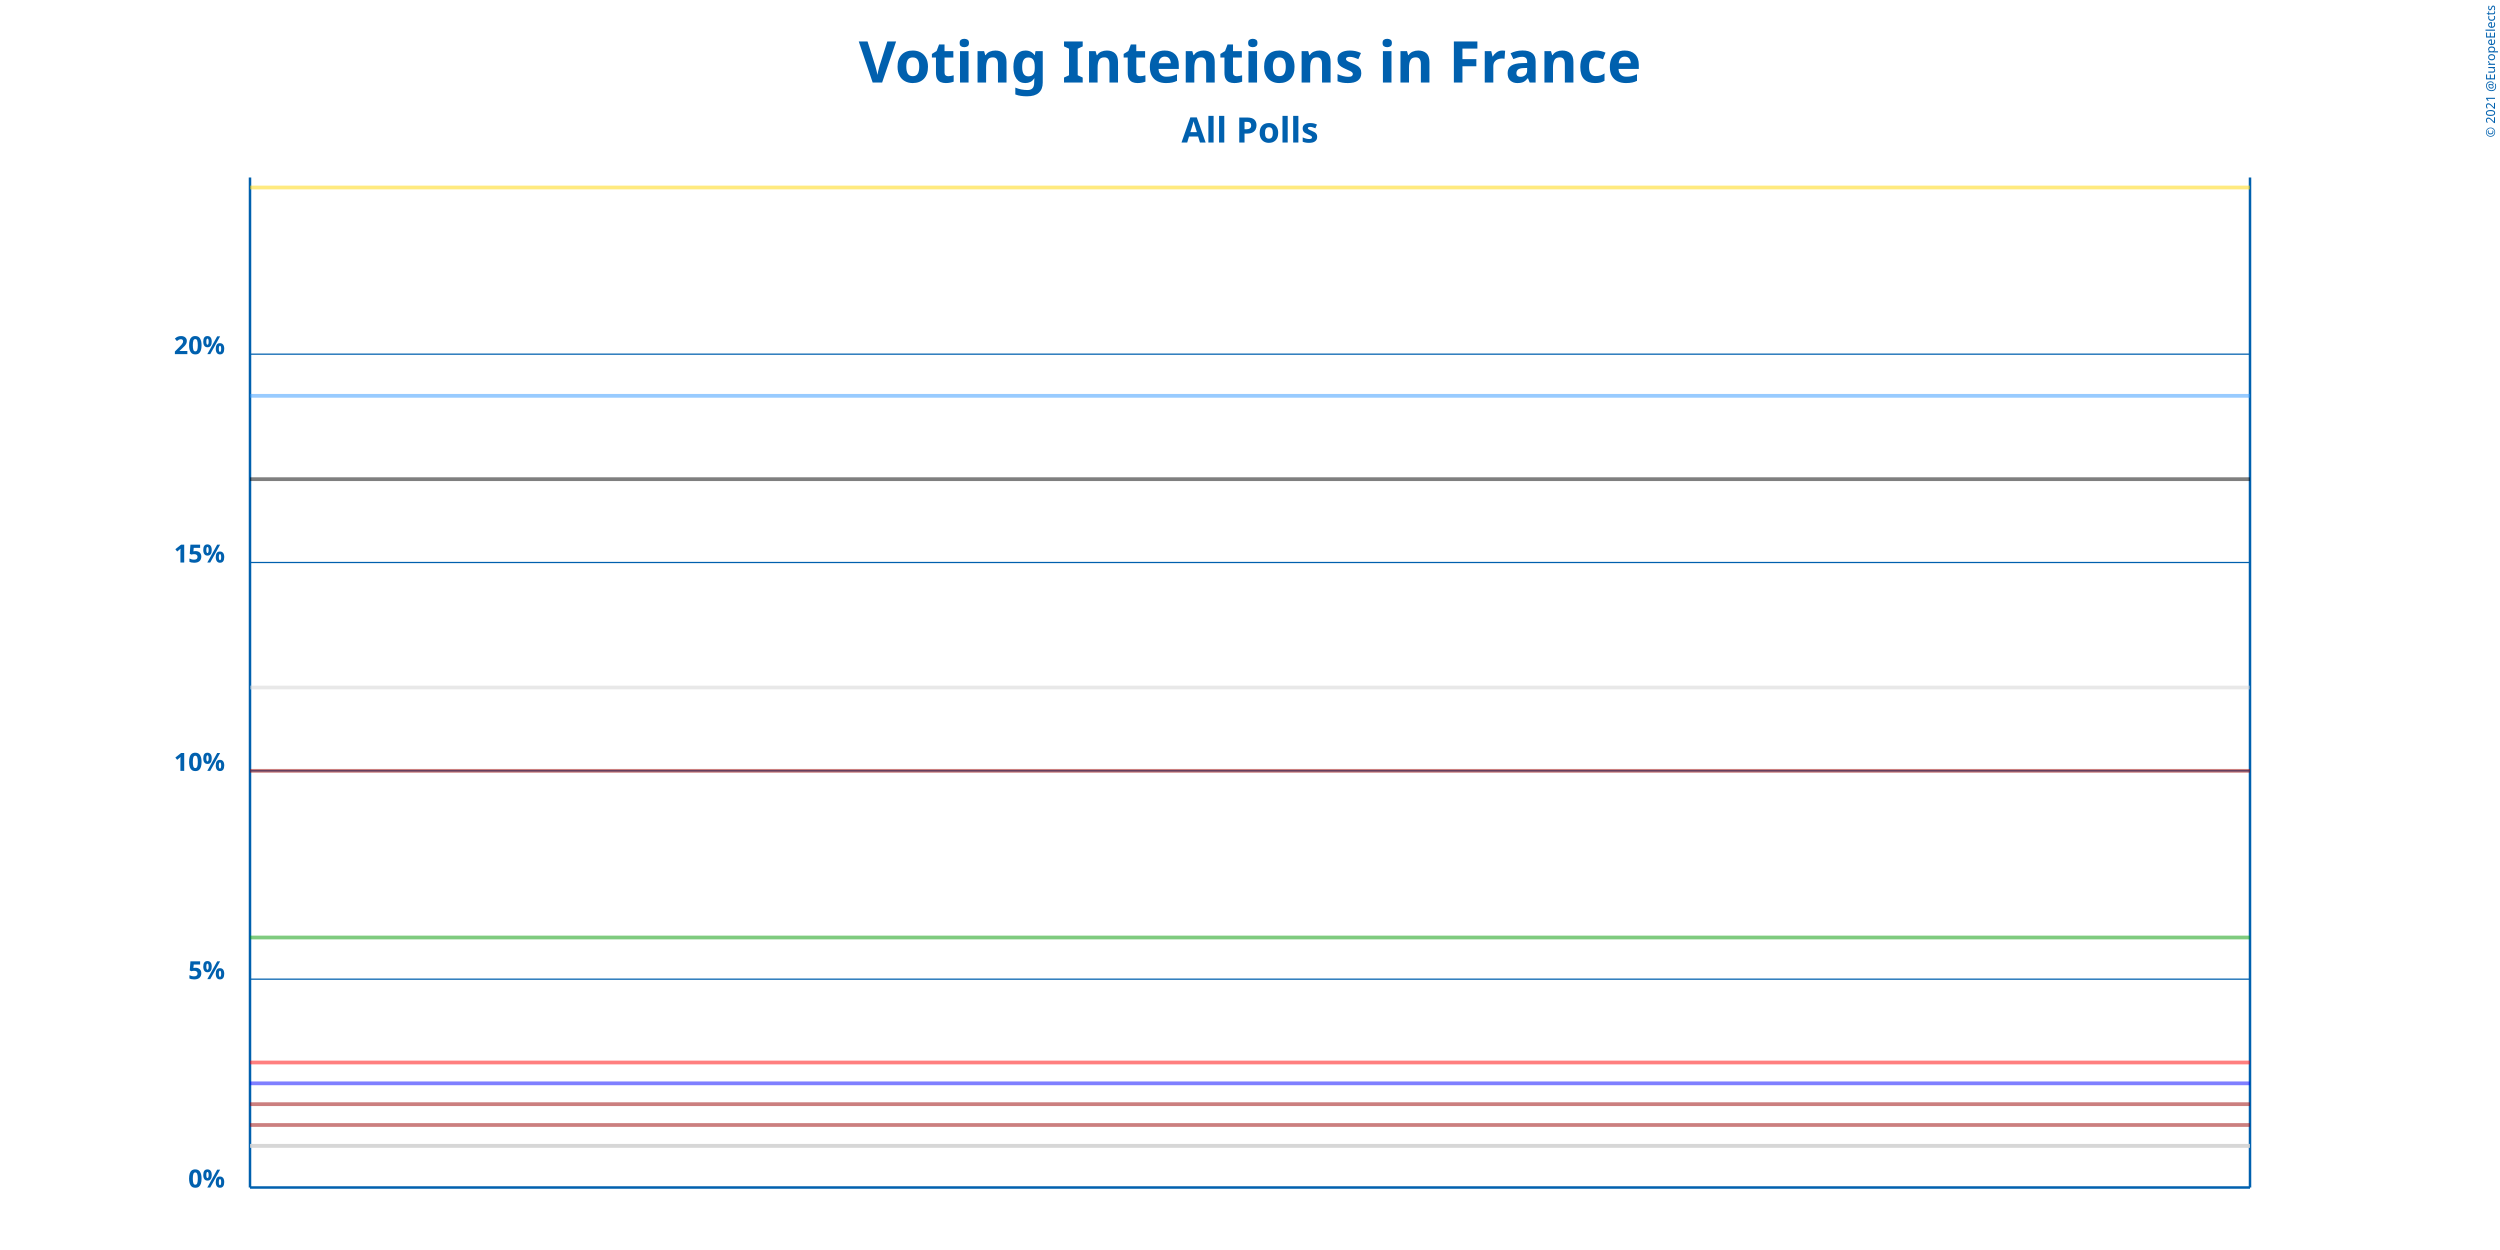
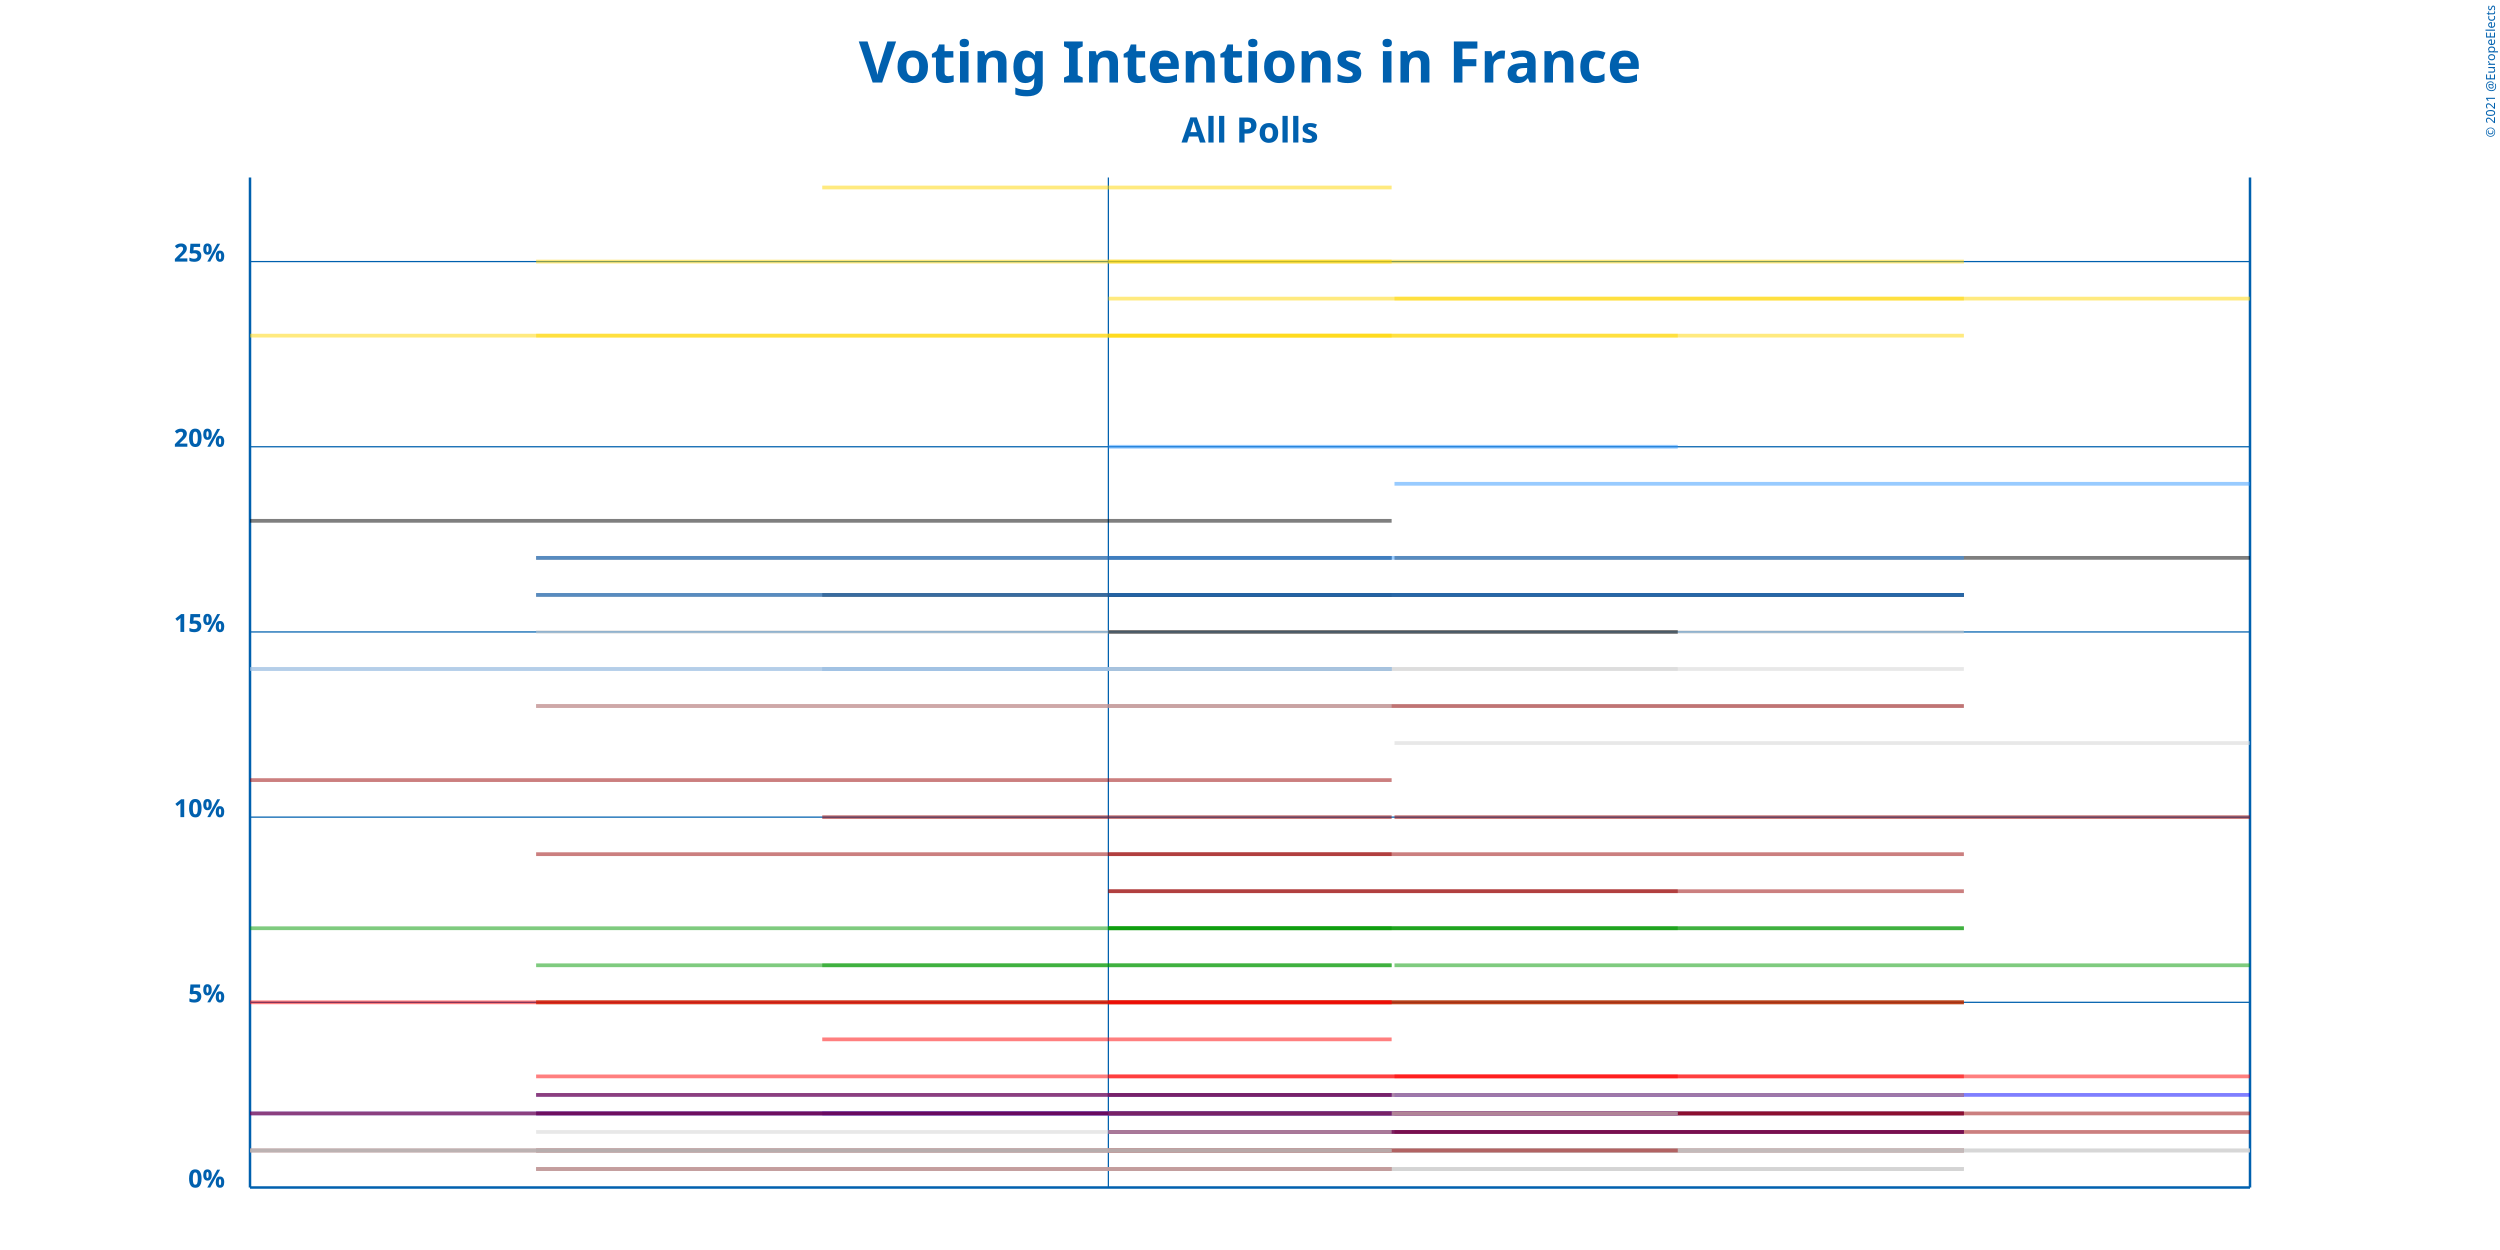
<svg height="1000" width="2000">
  <rect fill="#FFFFFF" height="1000" stroke="none" width="2000" x="0" y="0" />
  <text fill="#0060AE" font-family="'Advent Pro'" font-size="46px" font-style="normal" font-weight="bold" text-align="center" text-anchor="middle" x="1000" y="66">Voting Intentions in France</text>
  <text fill="#0060AE" font-family="'Advent Pro'" font-size="28px" font-style="normal" font-weight="bold" text-align="center" text-anchor="middle" x="1000" y="114">All Polls</text>
  <text fill="#0060AE" font-family="'Advent Pro'" font-size="10px" font-style="normal" font-weight="normal" text-align="center" text-anchor="end" transform="rotate(270)" x="-4" y="1996">© 2021 @EuropeElects</text>
  <g>
    <g>
      <line stroke="#0060AE" stroke-width="2" x1="200.0" x2="1800.0" y1="950.0" y2="950.0" />
      <text fill="#0060AE" font-family="'Advent Pro'" font-size="20px" font-style="normal" font-weight="bold" text-align="center" text-anchor="end" x="180.0" y="950.0">0%</text>
      <line stroke="#0060AE" stroke-width="2" x1="200.0" x2="200.0" y1="950.0" y2="142.0" />
      <line stroke="#0060AE" stroke-width="2" x1="1800.0" x2="1800.0" y1="950.0" y2="142.0" />
-       <line stroke="#0060AE" stroke-width="1" x1="200.0" x2="1800.0" y1="783.333" y2="783.333" />
-       <text fill="#0060AE" font-family="'Advent Pro'" font-size="20px" font-style="normal" font-weight="bold" text-align="center" text-anchor="end" x="180.0" y="783.333">5%</text>
-       <line stroke="#0060AE" stroke-width="1" x1="200.0" x2="1800.0" y1="616.667" y2="616.667" />
-       <text fill="#0060AE" font-family="'Advent Pro'" font-size="20px" font-style="normal" font-weight="bold" text-align="center" text-anchor="end" x="180.0" y="616.667">10%</text>
-       <line stroke="#0060AE" stroke-width="1" x1="200.0" x2="1800.0" y1="450.0" y2="450.0" />
-       <text fill="#0060AE" font-family="'Advent Pro'" font-size="20px" font-style="normal" font-weight="bold" text-align="center" text-anchor="end" x="180.0" y="450.0">15%</text>
-       <line stroke="#0060AE" stroke-width="1" x1="200.0" x2="1800.0" y1="283.333" y2="283.333" />
-       <text fill="#0060AE" font-family="'Advent Pro'" font-size="20px" font-style="normal" font-weight="bold" text-align="center" text-anchor="end" x="180.0" y="283.333">20%</text>
+       <line stroke="#0060AE" stroke-width="1" x1="886.695" x2="886.695" y1="950.0" y2="142.0" />
+       <line stroke="#0060AE" stroke-width="1" x1="200.0" x2="1800.0" y1="801.852" y2="801.852" />
+       <text fill="#0060AE" font-family="'Advent Pro'" font-size="20px" font-style="normal" font-weight="bold" text-align="center" text-anchor="end" x="180.0" y="801.852">5%</text>
+       <line stroke="#0060AE" stroke-width="1" x1="200.0" x2="1800.0" y1="653.704" y2="653.704" />
+       <text fill="#0060AE" font-family="'Advent Pro'" font-size="20px" font-style="normal" font-weight="bold" text-align="center" text-anchor="end" x="180.0" y="653.704">10%</text>
+       <line stroke="#0060AE" stroke-width="1" x1="200.0" x2="1800.0" y1="505.556" y2="505.556" />
+       <text fill="#0060AE" font-family="'Advent Pro'" font-size="20px" font-style="normal" font-weight="bold" text-align="center" text-anchor="end" x="180.0" y="505.556">15%</text>
+       <line stroke="#0060AE" stroke-width="1" x1="200.0" x2="1800.0" y1="357.407" y2="357.407" />
+       <text fill="#0060AE" font-family="'Advent Pro'" font-size="20px" font-style="normal" font-weight="bold" text-align="center" text-anchor="end" x="180.0" y="357.407">20%</text>
+       <line stroke="#0060AE" stroke-width="1" x1="200.0" x2="1800.0" y1="209.259" y2="209.259" />
+       <text fill="#0060AE" font-family="'Advent Pro'" font-size="20px" font-style="normal" font-weight="bold" text-align="center" text-anchor="end" x="180.0" y="209.259">25%</text>
    </g>
    <g>
-       <line stroke="#FFD700" stroke-opacity="0.5" stroke-width="3" x1="200.0" x2="1800.0" y1="150.0" y2="150.0" />
-       <line stroke="#000000" stroke-opacity="0.5" stroke-width="3" x1="200.0" x2="1800.0" y1="383.333" y2="383.333" />
-       <line stroke="#3399FF" stroke-opacity="0.5" stroke-width="3" x1="200.0" x2="1800.0" y1="316.667" y2="316.667" />
-       <line stroke="#D3D3D3" stroke-opacity="0.5" stroke-width="3" x1="200.0" x2="1800.0" y1="550.0" y2="550.0" />
-       <line stroke="#990000" stroke-opacity="0.5" stroke-width="3" x1="200.0" x2="1800.0" y1="616.667" y2="616.667" />
-       <line stroke="#FF0000" stroke-opacity="0.5" stroke-width="3" x1="200.0" x2="1800.0" y1="850.0" y2="850.0" />
-       <line stroke="#009900" stroke-opacity="0.5" stroke-width="3" x1="200.0" x2="1800.0" y1="750.0" y2="750.0" />
-       <line stroke="#0000FF" stroke-opacity="0.5" stroke-width="3" x1="200.0" x2="1800.0" y1="866.667" y2="866.667" />
-       <line stroke="#D3D3D3" stroke-opacity="0.5" stroke-width="3" x1="200.0" x2="1800.0" y1="916.667" y2="916.667" />
-       <line stroke="#990000" stroke-opacity="0.5" stroke-width="3" x1="200.0" x2="1800.0" y1="900.0" y2="900.0" />
-       <line stroke="#D3D3D3" stroke-opacity="0.5" stroke-width="3" x1="200.0" x2="1800.0" y1="916.667" y2="916.667" />
-       <line stroke="#990000" stroke-opacity="0.5" stroke-width="3" x1="200.0" x2="1800.0" y1="883.333" y2="883.333" />
-       <line stroke="#D3D3D3" stroke-opacity="0.5" stroke-width="3" x1="200.0" x2="1800.0" y1="916.667" y2="916.667" />
-       <line stroke-opacity="0.5" stroke-width="3" x1="200.0" x2="1800.0" y1="950.0" y2="950.0" />
+       <line stroke="#FFD700" stroke-opacity="0.5" stroke-width="3" x1="1115.594" x2="1800.0" y1="238.889" y2="238.889" />
+       <line stroke="#000000" stroke-opacity="0.5" stroke-width="3" x1="1115.594" x2="1800.0" y1="446.296" y2="446.296" />
+       <line stroke="#3399FF" stroke-opacity="0.5" stroke-width="3" x1="1115.594" x2="1800.0" y1="387.037" y2="387.037" />
+       <line stroke="#D3D3D3" stroke-opacity="0.5" stroke-width="3" x1="1115.594" x2="1800.0" y1="594.444" y2="594.444" />
+       <line stroke="#990000" stroke-opacity="0.5" stroke-width="3" x1="1115.594" x2="1800.0" y1="653.704" y2="653.704" />
+       <line stroke="#FF0000" stroke-opacity="0.5" stroke-width="3" x1="1115.594" x2="1800.0" y1="861.111" y2="861.111" />
+       <line stroke="#009900" stroke-opacity="0.5" stroke-width="3" x1="1115.594" x2="1800.0" y1="772.222" y2="772.222" />
+       <line stroke="#0000FF" stroke-opacity="0.5" stroke-width="3" x1="1115.594" x2="1800.0" y1="875.926" y2="875.926" />
+       <line stroke="#D3D3D3" stroke-opacity="0.5" stroke-width="3" x1="1115.594" x2="1800.0" y1="920.37" y2="920.37" />
+       <line stroke="#990000" stroke-opacity="0.5" stroke-width="3" x1="1115.594" x2="1800.0" y1="905.556" y2="905.556" />
+       <line stroke="#D3D3D3" stroke-opacity="0.5" stroke-width="3" x1="1115.594" x2="1800.0" y1="920.37" y2="920.37" />
+       <line stroke="#990000" stroke-opacity="0.5" stroke-width="3" x1="1115.594" x2="1800.0" y1="890.741" y2="890.741" />
+       <line stroke="#D3D3D3" stroke-opacity="0.5" stroke-width="3" x1="1115.594" x2="1800.0" y1="920.37" y2="920.37" />
+       <line stroke-opacity="0.5" stroke-width="3" x1="1115.594" x2="1800.0" y1="950.0" y2="950.0" />
+       <line stroke="#FFD700" stroke-opacity="0.5" stroke-width="3" x1="886.695" x2="1571.102" y1="238.889" y2="238.889" />
+       <line stroke="#000000" stroke-opacity="0.5" stroke-width="3" x1="886.695" x2="1571.102" y1="475.926" y2="475.926" />
+       <line stroke="#3399FF" stroke-opacity="0.5" stroke-width="3" x1="886.695" x2="1571.102" y1="446.296" y2="446.296" />
+       <line stroke="#D3D3D3" stroke-opacity="0.5" stroke-width="3" x1="886.695" x2="1571.102" y1="564.815" y2="564.815" />
+       <line stroke="#990000" stroke-opacity="0.5" stroke-width="3" x1="886.695" x2="1571.102" y1="683.333" y2="683.333" />
+       <line stroke="#FF0000" stroke-opacity="0.5" stroke-width="3" x1="886.695" x2="1571.102" y1="801.852" y2="801.852" />
+       <line stroke="#009900" stroke-opacity="0.5" stroke-width="3" x1="886.695" x2="1571.102" y1="742.593" y2="742.593" />
+       <line stroke="#0000FF" stroke-opacity="0.5" stroke-width="3" x1="886.695" x2="1571.102" y1="875.926" y2="875.926" />
+       <line stroke="#D3D3D3" stroke-opacity="0.5" stroke-width="3" x1="886.695" x2="1571.102" y1="920.37" y2="920.37" />
+       <line stroke="#990000" stroke-opacity="0.5" stroke-width="3" x1="886.695" x2="1571.102" y1="905.556" y2="905.556" />
+       <line stroke="#D3D3D3" stroke-opacity="0.5" stroke-width="3" x1="886.695" x2="1571.102" y1="935.185" y2="935.185" />
+       <line stroke="#990000" stroke-opacity="0.5" stroke-width="3" x1="886.695" x2="1571.102" y1="875.926" y2="875.926" />
+       <line stroke="#D3D3D3" stroke-opacity="0.5" stroke-width="3" x1="886.695" x2="1571.102" y1="920.37" y2="920.37" />
+       <line stroke-opacity="0.5" stroke-width="3" x1="886.695" x2="1571.102" y1="950.0" y2="950.0" />
+       <line stroke="#FFD700" stroke-opacity="0.5" stroke-width="3" x1="657.797" x2="1113.305" y1="150.0" y2="150.0" />
+       <line stroke="#000000" stroke-opacity="0.5" stroke-width="3" x1="657.797" x2="1113.305" y1="475.926" y2="475.926" />
+       <line stroke="#3399FF" stroke-opacity="0.5" stroke-width="3" x1="657.797" x2="1113.305" y1="535.185" y2="535.185" />
+       <line stroke="#D3D3D3" stroke-opacity="0.5" stroke-width="3" x1="657.797" x2="1113.305" y1="535.185" y2="535.185" />
+       <line stroke="#990000" stroke-opacity="0.5" stroke-width="3" x1="657.797" x2="1113.305" y1="653.704" y2="653.704" />
+       <line stroke="#FF0000" stroke-opacity="0.5" stroke-width="3" x1="657.797" x2="1113.305" y1="831.481" y2="831.481" />
+       <line stroke="#009900" stroke-opacity="0.5" stroke-width="3" x1="657.797" x2="1113.305" y1="772.222" y2="772.222" />
+       <line stroke="#0000FF" stroke-opacity="0.5" stroke-width="3" x1="657.797" x2="1113.305" y1="890.741" y2="890.741" />
+       <line stroke="#D3D3D3" stroke-opacity="0.5" stroke-width="3" x1="657.797" x2="1113.305" y1="890.741" y2="890.741" />
+       <line stroke-opacity="0.5" stroke-width="3" x1="657.797" x2="1113.305" y1="801.852" y2="801.852" />
+       <line stroke="#FFD700" stroke-opacity="0.5" stroke-width="3" x1="428.898" x2="1571.102" y1="268.519" y2="268.519" />
+       <line stroke="#000000" stroke-opacity="0.5" stroke-width="3" x1="428.898" x2="1571.102" y1="475.926" y2="475.926" />
+       <line stroke="#3399FF" stroke-opacity="0.5" stroke-width="3" x1="428.898" x2="1571.102" y1="475.926" y2="475.926" />
+       <line stroke="#D3D3D3" stroke-opacity="0.5" stroke-width="3" x1="428.898" x2="1571.102" y1="505.556" y2="505.556" />
+       <line stroke="#990000" stroke-opacity="0.5" stroke-width="3" x1="428.898" x2="1571.102" y1="564.815" y2="564.815" />
+       <line stroke="#FF0000" stroke-opacity="0.5" stroke-width="3" x1="428.898" x2="1571.102" y1="861.111" y2="861.111" />
+       <line stroke="#009900" stroke-opacity="0.5" stroke-width="3" x1="428.898" x2="1571.102" y1="801.852" y2="801.852" />
+       <line stroke="#0000FF" stroke-opacity="0.5" stroke-width="3" x1="428.898" x2="1571.102" y1="890.741" y2="890.741" />
+       <line stroke="#D3D3D3" stroke-opacity="0.5" stroke-width="3" x1="428.898" x2="1571.102" y1="920.37" y2="920.37" />
+       <line stroke="#990000" stroke-opacity="0.5" stroke-width="3" x1="428.898" x2="1571.102" y1="920.37" y2="920.37" />
+       <line stroke="#D3D3D3" stroke-opacity="0.5" stroke-width="3" x1="428.898" x2="1571.102" y1="935.185" y2="935.185" />
+       <line stroke="#990000" stroke-opacity="0.5" stroke-width="3" x1="428.898" x2="1571.102" y1="890.741" y2="890.741" />
+       <line stroke="#D3D3D3" stroke-opacity="0.5" stroke-width="3" x1="428.898" x2="1571.102" y1="920.37" y2="920.37" />
+       <line stroke="#D3D3D3" stroke-opacity="0.5" stroke-width="3" x1="428.898" x2="1571.102" y1="935.185" y2="935.185" />
+       <line stroke="#A9A9A9" stroke-opacity="0.5" stroke-width="3" x1="428.898" x2="1571.102" y1="920.37" y2="920.37" />
+       <line stroke-opacity="0.5" stroke-width="3" x1="428.898" x2="1571.102" y1="950.0" y2="950.0" />
+       <line stroke="#FFD700" stroke-opacity="0.5" stroke-width="3" x1="886.695" x2="1571.102" y1="209.259" y2="209.259" />
+       <line stroke="#000000" stroke-opacity="0.5" stroke-width="3" x1="886.695" x2="1571.102" y1="475.926" y2="475.926" />
+       <line stroke="#3399FF" stroke-opacity="0.5" stroke-width="3" x1="886.695" x2="1571.102" y1="475.926" y2="475.926" />
+       <line stroke="#D3D3D3" stroke-opacity="0.5" stroke-width="3" x1="886.695" x2="1571.102" y1="535.185" y2="535.185" />
+       <line stroke="#990000" stroke-opacity="0.5" stroke-width="3" x1="886.695" x2="1571.102" y1="712.963" y2="712.963" />
+       <line stroke="#FF0000" stroke-opacity="0.5" stroke-width="3" x1="886.695" x2="1571.102" y1="801.852" y2="801.852" />
+       <line stroke="#009900" stroke-opacity="0.5" stroke-width="3" x1="886.695" x2="1571.102" y1="742.593" y2="742.593" />
+       <line stroke="#0000FF" stroke-opacity="0.5" stroke-width="3" x1="886.695" x2="1571.102" y1="905.556" y2="905.556" />
+       <line stroke="#D3D3D3" stroke-opacity="0.5" stroke-width="3" x1="886.695" x2="1571.102" y1="920.37" y2="920.37" />
+       <line stroke="#990000" stroke-opacity="0.5" stroke-width="3" x1="886.695" x2="1571.102" y1="905.556" y2="905.556" />
+       <line stroke="#D3D3D3" stroke-opacity="0.5" stroke-width="3" x1="886.695" x2="1571.102" y1="935.185" y2="935.185" />
+       <line stroke="#990000" stroke-opacity="0.5" stroke-width="3" x1="886.695" x2="1571.102" y1="890.741" y2="890.741" />
+       <line stroke="#D3D3D3" stroke-opacity="0.5" stroke-width="3" x1="886.695" x2="1571.102" y1="875.926" y2="875.926" />
+       <line stroke-opacity="0.5" stroke-width="3" x1="886.695" x2="1571.102" y1="950.0" y2="950.0" />
+       <line stroke="#FFD700" stroke-opacity="0.5" stroke-width="3" x1="886.695" x2="1342.203" y1="268.519" y2="268.519" />
+       <line stroke="#000000" stroke-opacity="0.5" stroke-width="3" x1="886.695" x2="1342.203" y1="505.556" y2="505.556" />
+       <line stroke="#3399FF" stroke-opacity="0.5" stroke-width="3" x1="886.695" x2="1342.203" y1="357.407" y2="357.407" />
+       <line stroke="#D3D3D3" stroke-opacity="0.5" stroke-width="3" x1="886.695" x2="1342.203" y1="535.185" y2="535.185" />
+       <line stroke="#990000" stroke-opacity="0.5" stroke-width="3" x1="886.695" x2="1342.203" y1="712.963" y2="712.963" />
+       <line stroke="#FF0000" stroke-opacity="0.5" stroke-width="3" x1="886.695" x2="1342.203" y1="861.111" y2="861.111" />
+       <line stroke="#009900" stroke-opacity="0.5" stroke-width="3" x1="886.695" x2="1342.203" y1="742.593" y2="742.593" />
+       <line stroke="#0000FF" stroke-opacity="0.5" stroke-width="3" x1="886.695" x2="1342.203" y1="890.741" y2="890.741" />
+       <line stroke="#D3D3D3" stroke-opacity="0.5" stroke-width="3" x1="886.695" x2="1342.203" y1="890.741" y2="890.741" />
+       <line stroke="#990000" stroke-opacity="0.5" stroke-width="3" x1="886.695" x2="1342.203" y1="890.741" y2="890.741" />
+       <line stroke="#D3D3D3" stroke-opacity="0.5" stroke-width="3" x1="886.695" x2="1342.203" y1="920.37" y2="920.37" />
+       <line stroke="#990000" stroke-opacity="0.5" stroke-width="3" x1="886.695" x2="1342.203" y1="920.37" y2="920.37" />
+       <line stroke="#D3D3D3" stroke-opacity="0.5" stroke-width="3" x1="886.695" x2="1342.203" y1="890.741" y2="890.741" />
+       <line stroke-opacity="0.5" stroke-width="3" x1="886.695" x2="1342.203" y1="950.0" y2="950.0" />
+       <line stroke="#FFD700" stroke-opacity="0.5" stroke-width="3" x1="428.898" x2="1113.305" y1="209.259" y2="209.259" />
+       <line stroke="#000000" stroke-opacity="0.5" stroke-width="3" x1="428.898" x2="1113.305" y1="446.296" y2="446.296" />
+       <line stroke="#3399FF" stroke-opacity="0.5" stroke-width="3" x1="428.898" x2="1113.305" y1="446.296" y2="446.296" />
+       <line stroke="#D3D3D3" stroke-opacity="0.5" stroke-width="3" x1="428.898" x2="1113.305" y1="564.815" y2="564.815" />
+       <line stroke="#990000" stroke-opacity="0.5" stroke-width="3" x1="428.898" x2="1113.305" y1="683.333" y2="683.333" />
+       <line stroke="#FF0000" stroke-opacity="0.5" stroke-width="3" x1="428.898" x2="1113.305" y1="801.852" y2="801.852" />
+       <line stroke="#009900" stroke-opacity="0.5" stroke-width="3" x1="428.898" x2="1113.305" y1="772.222" y2="772.222" />
+       <line stroke="#0000FF" stroke-opacity="0.5" stroke-width="3" x1="428.898" x2="1113.305" y1="875.926" y2="875.926" />
+       <line stroke="#D3D3D3" stroke-opacity="0.5" stroke-width="3" x1="428.898" x2="1113.305" y1="935.185" y2="935.185" />
+       <line stroke="#990000" stroke-opacity="0.5" stroke-width="3" x1="428.898" x2="1113.305" y1="935.185" y2="935.185" />
+       <line stroke="#D3D3D3" stroke-opacity="0.5" stroke-width="3" x1="428.898" x2="1113.305" y1="935.185" y2="935.185" />
+       <line stroke="#990000" stroke-opacity="0.5" stroke-width="3" x1="428.898" x2="1113.305" y1="875.926" y2="875.926" />
+       <line stroke="#D3D3D3" stroke-opacity="0.5" stroke-width="3" x1="428.898" x2="1113.305" y1="905.556" y2="905.556" />
+       <line stroke-opacity="0.5" stroke-width="3" x1="428.898" x2="1113.305" y1="950.0" y2="950.0" />
+       <line stroke="#FFD700" stroke-opacity="0.5" stroke-width="3" x1="200.0" x2="1113.305" y1="268.519" y2="268.519" />
+       <line stroke="#000000" stroke-opacity="0.5" stroke-width="3" x1="200.0" x2="1113.305" y1="416.667" y2="416.667" />
+       <line stroke="#3399FF" stroke-opacity="0.5" stroke-width="3" x1="200.0" x2="1113.305" y1="535.185" y2="535.185" />
+       <line stroke="#D3D3D3" stroke-opacity="0.5" stroke-width="3" x1="200.0" x2="1113.305" y1="535.185" y2="535.185" />
+       <line stroke="#990000" stroke-opacity="0.5" stroke-width="3" x1="200.0" x2="1113.305" y1="624.074" y2="624.074" />
+       <line stroke="#FF0000" stroke-opacity="0.5" stroke-width="3" x1="200.0" x2="1113.305" y1="801.852" y2="801.852" />
+       <line stroke="#009900" stroke-opacity="0.5" stroke-width="3" x1="200.0" x2="1113.305" y1="742.593" y2="742.593" />
+       <line stroke="#0000FF" stroke-opacity="0.5" stroke-width="3" x1="200.0" x2="1113.305" y1="890.741" y2="890.741" />
+       <line stroke="#990000" stroke-opacity="0.5" stroke-width="3" x1="200.0" x2="1113.305" y1="920.37" y2="920.37" />
+       <line stroke="#D3D3D3" stroke-opacity="0.5" stroke-width="3" x1="200.0" x2="1113.305" y1="920.37" y2="920.37" />
+       <line stroke="#990000" stroke-opacity="0.5" stroke-width="3" x1="200.0" x2="1113.305" y1="890.741" y2="890.741" />
+       <line stroke="#D3D3D3" stroke-opacity="0.5" stroke-width="3" x1="200.0" x2="1113.305" y1="920.37" y2="920.37" />
+       <line stroke="#A9A9A9" stroke-opacity="0.5" stroke-width="3" x1="200.0" x2="1113.305" y1="920.37" y2="920.37" />
+       <line stroke-opacity="0.5" stroke-width="3" x1="200.0" x2="1113.305" y1="950.0" y2="950.0" />
    </g>
    <g />
  </g>
</svg>
